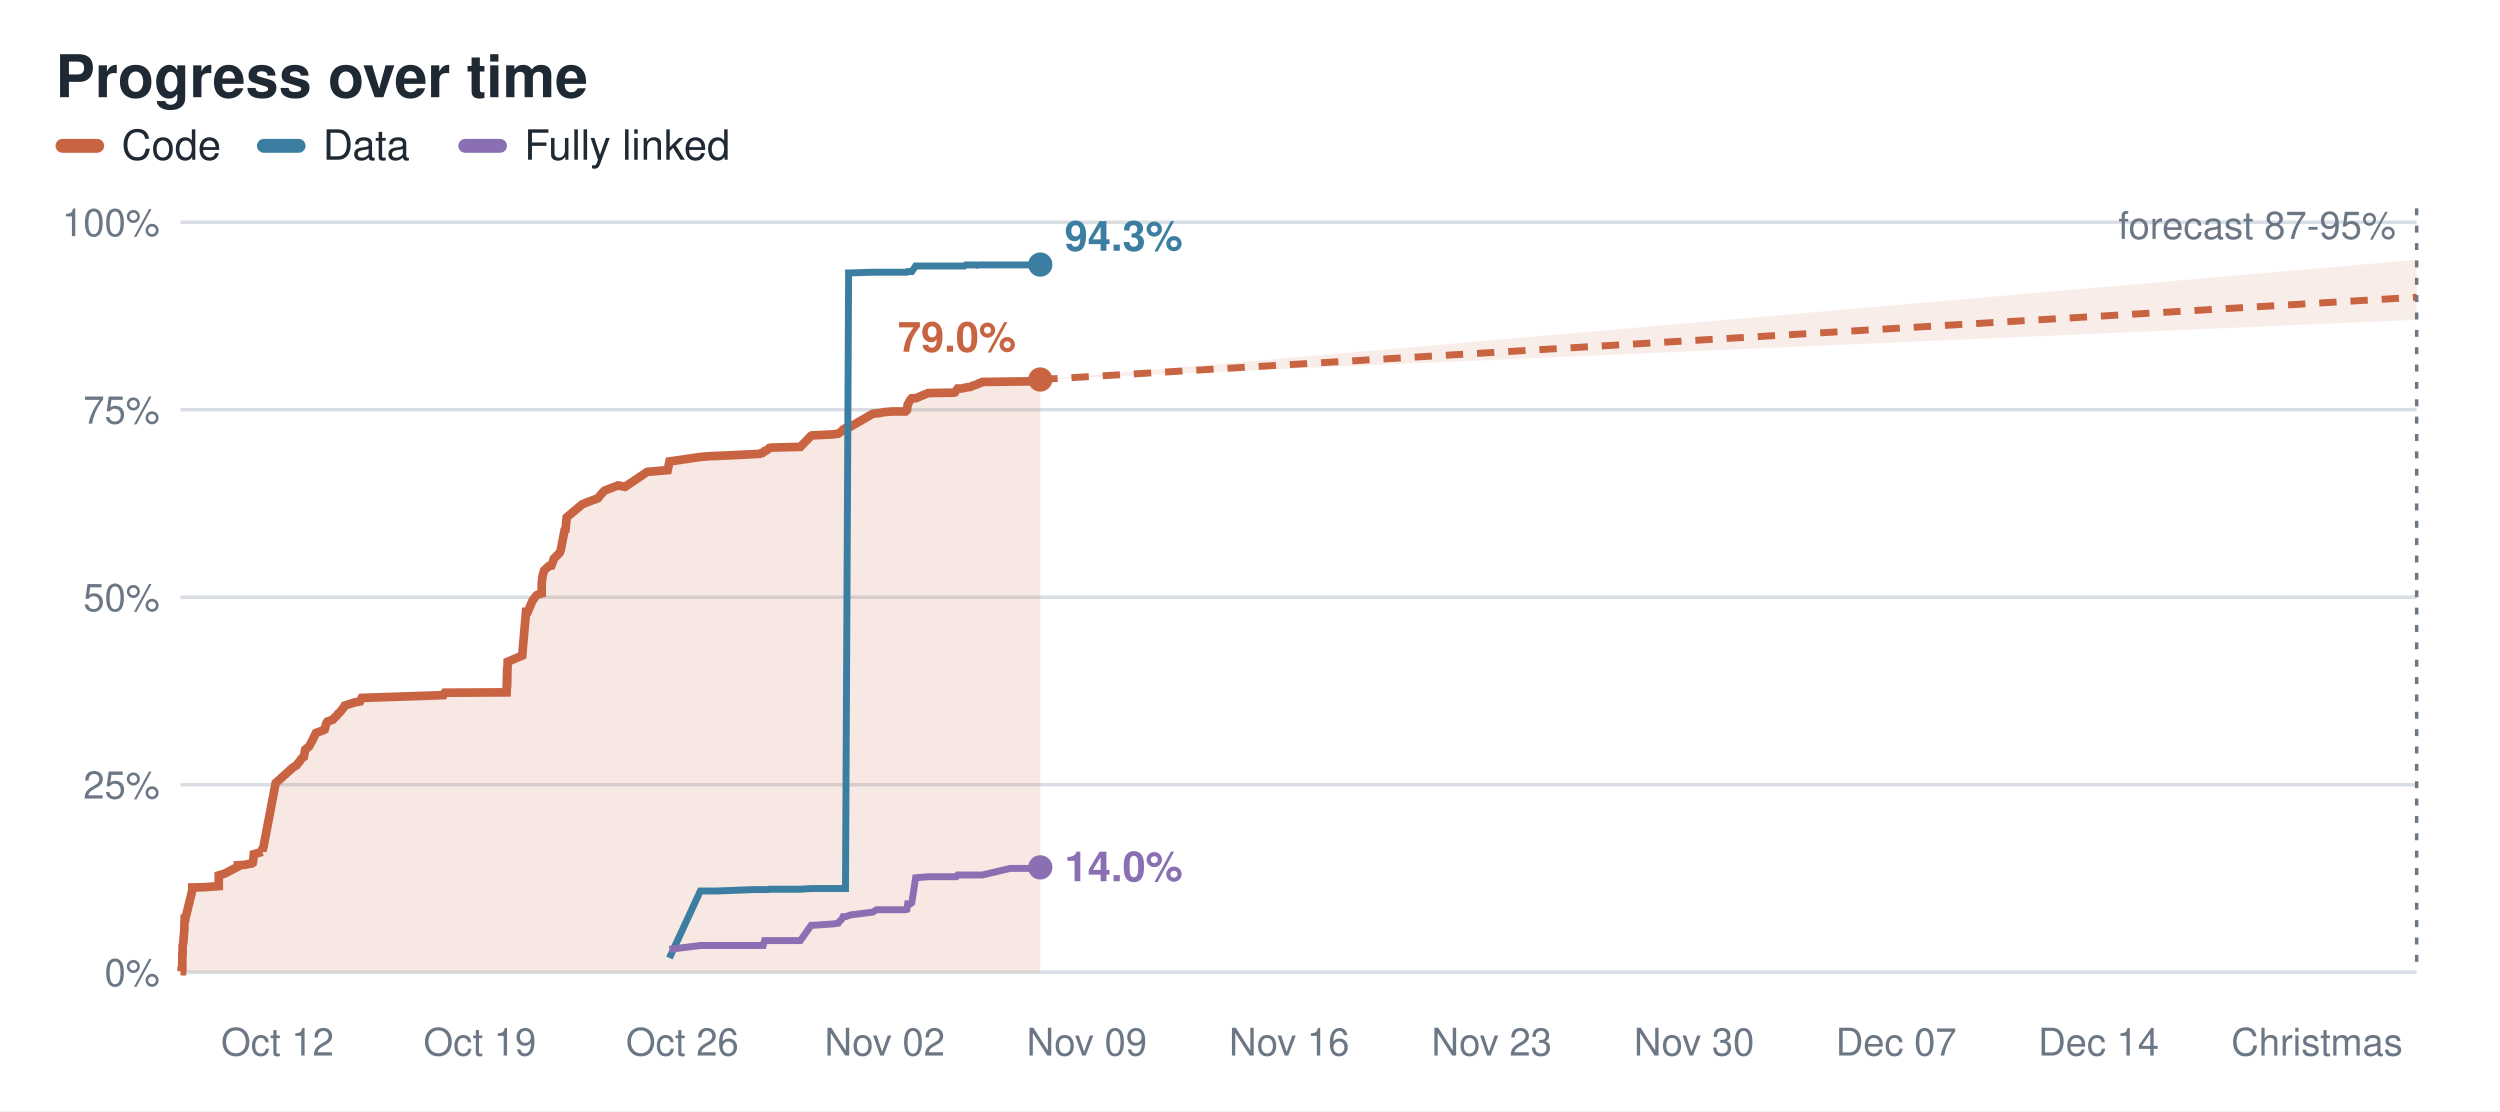
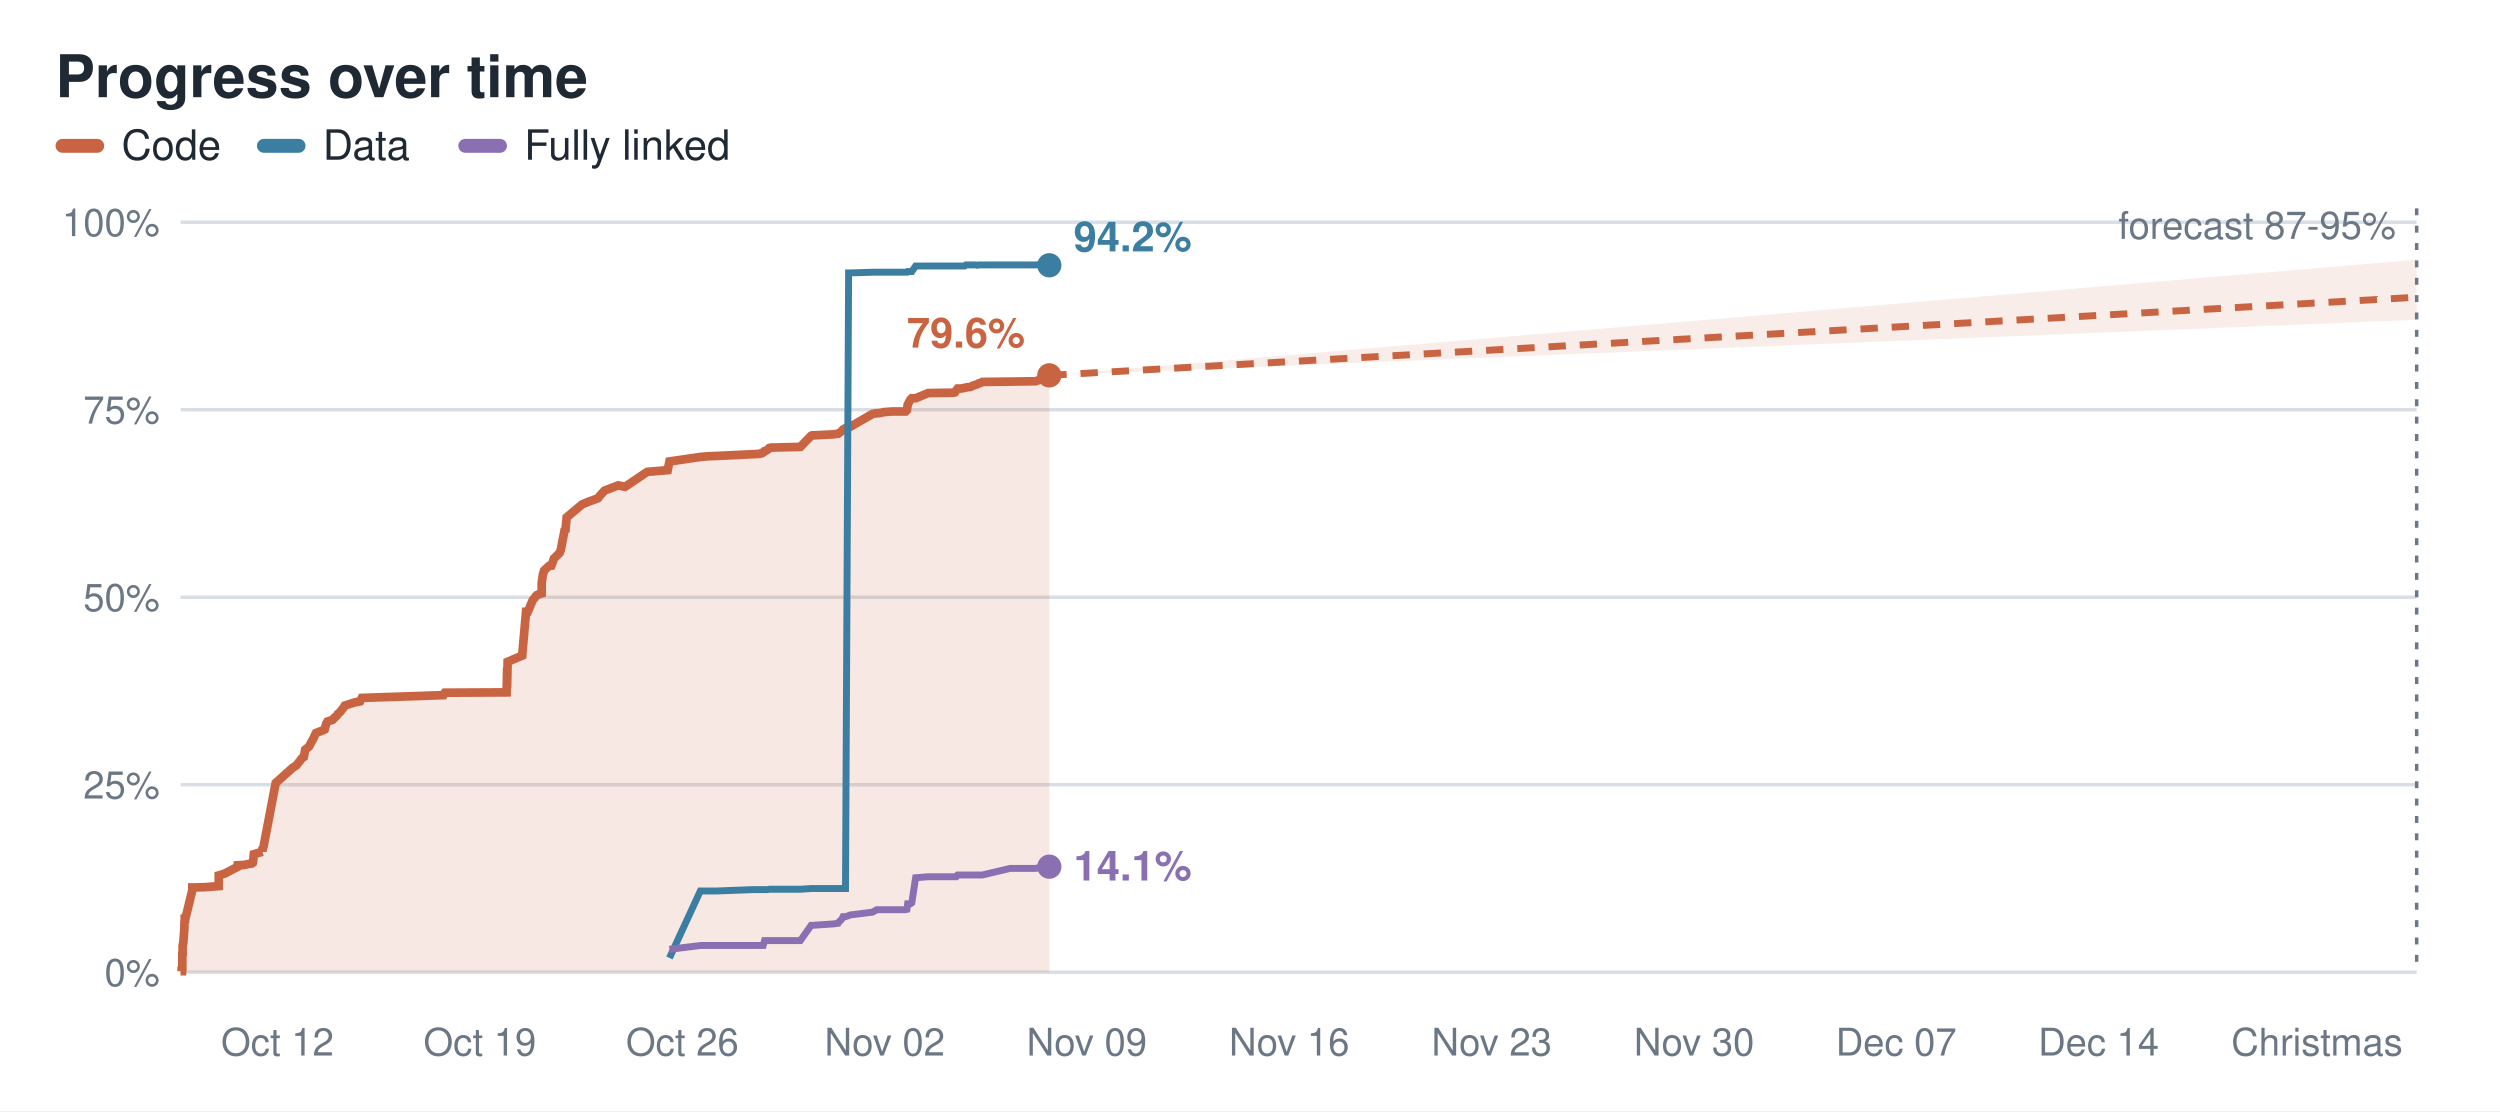
<svg xmlns="http://www.w3.org/2000/svg" viewBox="0 0 720 320" width="720" height="320" font-family="-apple-system,Segoe UI,Helvetica,Arial,sans-serif" role="img" aria-label="Progress over time">
  <rect width="100%" height="100%" fill="#ffffff" />
  <text x="16" y="28" font-size="17" font-weight="600" fill="#1f2933">Progress over time</text>
  <rect x="16" y="40" width="14" height="4" rx="2" fill="#c96442" />
  <text x="35" y="46" font-size="12" fill="#1f2933">Code</text>
  <rect x="74" y="40" width="14" height="4" rx="2" fill="#3b7ea1" />
  <text x="93" y="46" font-size="12" fill="#1f2933">Data</text>
  <rect x="132" y="40" width="14" height="4" rx="2" fill="#8a6fb3" />
  <text x="151" y="46" font-size="12" fill="#1f2933">Fully linked</text>
  <line x1="52" y1="280.0" x2="696" y2="280.0" stroke="#d9dee4" />
  <text x="46" y="284.0" font-size="11" fill="#6b7785" text-anchor="end">0%</text>
  <line x1="52" y1="226.0" x2="696" y2="226.0" stroke="#d9dee4" />
  <text x="46" y="230.0" font-size="11" fill="#6b7785" text-anchor="end">25%</text>
  <line x1="52" y1="172.0" x2="696" y2="172.0" stroke="#d9dee4" />
  <text x="46" y="176.0" font-size="11" fill="#6b7785" text-anchor="end">50%</text>
  <line x1="52" y1="118.0" x2="696" y2="118.0" stroke="#d9dee4" />
  <text x="46" y="122.0" font-size="11" fill="#6b7785" text-anchor="end">75%</text>
  <line x1="52" y1="64.0" x2="696" y2="64.0" stroke="#d9dee4" />
  <text x="46" y="68.0" font-size="11" fill="#6b7785" text-anchor="end">100%</text>
  <text x="79.9" y="304" font-size="11" fill="#6b7785" text-anchor="middle">Oct 12</text>
  <text x="138.2" y="304" font-size="11" fill="#6b7785" text-anchor="middle">Oct 19</text>
  <text x="196.5" y="304" font-size="11" fill="#6b7785" text-anchor="middle">Oct 26</text>
  <text x="254.8" y="304" font-size="11" fill="#6b7785" text-anchor="middle">Nov 02</text>
  <text x="313.0" y="304" font-size="11" fill="#6b7785" text-anchor="middle">Nov 09</text>
  <text x="371.3" y="304" font-size="11" fill="#6b7785" text-anchor="middle">Nov 16</text>
  <text x="429.6" y="304" font-size="11" fill="#6b7785" text-anchor="middle">Nov 23</text>
  <text x="487.9" y="304" font-size="11" fill="#6b7785" text-anchor="middle">Nov 30</text>
  <text x="546.1" y="304" font-size="11" fill="#6b7785" text-anchor="middle">Dec 07</text>
  <text x="604.4" y="304" font-size="11" fill="#6b7785" text-anchor="middle">Dec 14</text>
-   <polygon points="299.6,109.3 696.0,74.8 696.0,92.1" fill="#c96442" opacity="0.12" />
-   <line x1="299.6" y1="109.3" x2="696.0" y2="85.6" stroke="#c96442" stroke-width="2" stroke-dasharray="5,4" />
+   <polygon points="302.2,108.1 696.0,74.8 696.0,92.1" fill="#c96442" opacity="0.12" />
+   <line x1="302.2" y1="108.1" x2="696.0" y2="85.6" stroke="#c96442" stroke-width="2" stroke-dasharray="5,4" />
  <line x1="696.0" y1="60" x2="696.0" y2="280.0" stroke="#6b7785" stroke-dasharray="2,3" />
  <text x="692.0" y="304" font-size="11" fill="#6b7785" text-anchor="end">Christmas</text>
  <text x="690.0" y="68.8" font-size="11" fill="#6b7785" text-anchor="end">forecast 87-95%</text>
-   <polygon points="52.0,280.0 52.0,279.7 52.0,279.7 52.1,279.7 52.1,279.7 52.3,279.7 52.3,279.7 52.3,279.7 52.3,279.7 52.3,279.6 52.3,279.6 52.3,279.6 52.3,279.6 52.4,279.6 52.4,279.5 52.4,279.5 52.4,279.5 52.4,279.5 52.4,279.5 52.4,279.4 52.4,279.4 52.4,279.4 52.4,279.4 52.4,279.4 52.4,279.3 52.4,279.3 52.4,279.3 52.4,279.3 52.4,279.2 52.4,279.2 52.5,279.1 52.5,279.1 52.5,279.0 52.5,279.0 52.5,278.9 52.5,278.9 52.5,278.9 52.5,278.8 52.5,278.8 52.5,278.7 52.5,278.7 52.5,278.6 52.5,274.0 52.6,275.3 52.6,274.0 52.6,274.0 52.6,274.0 52.6,272.9 52.6,272.3 52.8,271.5 52.8,271.3 53.1,267.4 53.1,267.0 53.1,266.2 53.2,264.8 53.2,264.7 53.2,264.6 53.3,264.6 53.3,264.4 53.3,264.3 53.3,264.4 53.3,264.4 53.3,264.4 53.4,264.5 55.4,256.3 55.4,255.7 55.4,255.6 55.7,255.6 55.8,255.6 59.0,255.5 63.0,255.2 63.0,252.1 64.7,251.6 68.5,249.6 68.5,249.2 70.3,249.1 71.7,248.8 72.5,248.7 72.5,248.7 72.8,248.5 72.9,248.0 73.1,246.0 75.6,245.3 75.6,245.4 75.6,244.5 75.7,244.4 75.9,243.8 79.4,225.5 84.3,221.1 85.4,220.4 85.5,220.2 86.5,219.0 86.6,218.8 86.9,218.4 87.5,218.0 87.9,215.9 89.0,215.0 89.7,213.7 90.2,212.8 90.6,211.9 91.0,211.1 93.1,210.3 93.5,210.1 93.7,209.3 94.0,208.3 94.3,207.8 95.8,207.3 96.0,207.1 96.3,206.7 96.6,206.5 97.0,206.1 97.3,205.6 97.6,205.4 98.0,205.0 98.3,204.6 98.7,204.1 99.0,203.7 99.3,203.2 101.5,202.5 102.1,202.3 103.7,202.0 104.2,201.0 127.7,200.2 127.9,199.8 128.1,199.5 145.9,199.4 146.0,195.1 146.1,195.2 146.2,190.6 150.4,188.8 150.5,187.5 151.5,176.2 152.0,176.2 153.4,172.9 153.9,172.3 154.3,171.7 154.6,171.4 155.3,171.1 156.0,170.9 156.0,168.0 156.3,165.7 156.7,164.3 158.1,163.0 158.8,162.9 159.3,161.6 159.5,160.9 161.2,159.2 161.5,158.4 162.7,152.2 162.8,153.3 163.2,149.0 167.6,145.3 169.2,144.6 172.2,143.5 172.9,142.6 174.1,141.3 178.0,139.8 180.0,140.2 186.4,135.9 192.3,135.4 192.8,132.9 201.7,131.6 204.0,131.4 206.6,131.3 217.1,130.8 218.8,130.7 219.2,130.5 219.5,130.5 219.8,130.3 220.2,129.9 220.6,129.8 221.1,129.5 221.6,129.0 222.1,128.9 222.6,128.9 226.3,128.8 230.5,128.7 233.6,125.5 233.8,125.4 239.9,125.1 241.4,124.9 241.8,124.6 242.1,124.4 242.5,124.1 242.8,123.7 243.5,123.3 244.4,123.1 244.9,122.9 251.3,119.2 252.5,119.0 253.1,119.0 254.1,118.8 254.5,118.7 257.0,118.5 260.8,118.5 261.2,118.1 261.4,116.6 261.8,115.8 262.2,115.1 262.6,114.7 263.7,114.7 267.3,113.2 267.5,113.2 273.9,113.1 274.6,113.1 275.0,113.0 275.4,112.4 275.8,111.9 276.4,111.9 276.8,111.9 277.3,111.8 277.8,111.7 278.2,111.6 278.7,111.5 279.1,111.5 279.6,111.4 280.1,111.1 280.5,111.0 281.0,110.8 281.4,110.7 281.9,110.4 282.4,110.3 282.9,110.0 290.9,109.9 298.3,109.8 299.6,109.3 299.6,280.0" fill="#c96442" opacity="0.15" />
-   <polyline points="52.0,279.7 52.0,279.7 52.1,279.7 52.1,279.7 52.3,279.7 52.3,279.7 52.3,279.7 52.3,279.7 52.3,279.6 52.3,279.6 52.3,279.6 52.3,279.6 52.4,279.6 52.4,279.5 52.4,279.5 52.4,279.5 52.4,279.5 52.4,279.5 52.4,279.4 52.4,279.4 52.4,279.4 52.4,279.4 52.4,279.4 52.4,279.3 52.4,279.3 52.4,279.3 52.4,279.3 52.4,279.2 52.4,279.2 52.5,279.1 52.5,279.1 52.5,279.0 52.5,279.0 52.5,278.9 52.5,278.9 52.5,278.9 52.5,278.8 52.5,278.8 52.5,278.7 52.5,278.7 52.5,278.6 52.5,274.0 52.6,275.3 52.6,274.0 52.6,274.0 52.6,274.0 52.6,272.9 52.6,272.3 52.8,271.5 52.8,271.3 53.1,267.4 53.1,267.0 53.1,266.2 53.2,264.8 53.2,264.7 53.2,264.6 53.3,264.6 53.3,264.4 53.3,264.3 53.3,264.4 53.3,264.4 53.3,264.4 53.4,264.5 55.4,256.3 55.4,255.7 55.4,255.6 55.7,255.6 55.8,255.6 59.0,255.5 63.0,255.2 63.0,252.1 64.7,251.6 68.5,249.6 68.5,249.2 70.3,249.1 71.7,248.8 72.5,248.7 72.5,248.7 72.8,248.5 72.9,248.0 73.1,246.0 75.6,245.3 75.6,245.4 75.6,244.5 75.7,244.4 75.9,243.8 79.4,225.5 84.3,221.1 85.4,220.4 85.5,220.2 86.5,219.0 86.6,218.8 86.9,218.4 87.5,218.0 87.9,215.9 89.0,215.0 89.7,213.7 90.2,212.8 90.6,211.9 91.0,211.1 93.1,210.3 93.5,210.1 93.7,209.3 94.0,208.3 94.3,207.8 95.8,207.3 96.0,207.1 96.3,206.7 96.6,206.5 97.0,206.1 97.3,205.6 97.6,205.4 98.0,205.0 98.3,204.6 98.7,204.1 99.0,203.7 99.3,203.2 101.5,202.5 102.1,202.3 103.7,202.0 104.2,201.0 127.7,200.2 127.9,199.8 128.1,199.5 145.9,199.4 146.0,195.1 146.1,195.2 146.2,190.6 150.4,188.8 150.5,187.5 151.5,176.2 152.0,176.2 153.4,172.9 153.9,172.3 154.3,171.7 154.6,171.4 155.3,171.1 156.0,170.9 156.0,168.0 156.3,165.7 156.7,164.3 158.1,163.0 158.8,162.9 159.3,161.6 159.5,160.9 161.2,159.2 161.5,158.4 162.7,152.2 162.8,153.3 163.2,149.0 167.6,145.3 169.2,144.6 172.2,143.5 172.9,142.6 174.1,141.3 178.0,139.8 180.0,140.2 186.4,135.9 192.3,135.4 192.8,132.9 201.7,131.6 204.0,131.4 206.6,131.3 217.1,130.8 218.8,130.7 219.2,130.5 219.5,130.5 219.8,130.3 220.2,129.9 220.6,129.8 221.1,129.5 221.6,129.0 222.1,128.9 222.6,128.9 226.3,128.8 230.5,128.7 233.6,125.5 233.8,125.4 239.9,125.1 241.4,124.9 241.8,124.6 242.1,124.4 242.5,124.1 242.8,123.7 243.5,123.3 244.4,123.1 244.9,122.9 251.3,119.2 252.5,119.0 253.1,119.0 254.1,118.8 254.5,118.7 257.0,118.5 260.8,118.5 261.2,118.1 261.4,116.6 261.8,115.8 262.2,115.1 262.6,114.7 263.7,114.7 267.3,113.2 267.5,113.2 273.9,113.1 274.6,113.1 275.0,113.0 275.4,112.4 275.8,111.9 276.4,111.9 276.8,111.9 277.3,111.8 277.8,111.7 278.2,111.6 278.7,111.5 279.1,111.5 279.6,111.4 280.1,111.1 280.5,111.0 281.0,110.8 281.4,110.7 281.9,110.4 282.4,110.3 282.9,110.0 290.9,109.9 298.3,109.8 299.6,109.3" fill="none" stroke="#c96442" stroke-width="2.5" />
-   <circle cx="299.6" cy="109.3" r="3.5" fill="#c96442" />
-   <text x="292.6" y="101.3" font-size="12" font-weight="600" fill="#c96442" text-anchor="end">79.0%</text>
-   <polyline points="192.8,275.9 201.7,256.6 204.0,256.6 206.6,256.6 217.1,256.2 218.8,256.2 219.2,256.2 219.5,256.2 219.8,256.2 220.2,256.2 220.6,256.2 221.1,256.2 221.6,256.1 222.1,256.1 222.6,256.1 226.3,256.1 230.5,256.1 233.6,255.9 233.8,255.9 239.9,255.9 241.4,255.9 241.8,255.9 242.1,255.9 242.5,255.9 242.8,255.9 243.5,255.9 244.4,78.6 244.9,78.6 251.3,78.4 252.5,78.4 253.1,78.4 254.1,78.4 254.5,78.4 257.0,78.4 260.8,78.4 261.2,78.4 261.4,78.2 261.8,78.2 262.2,78.2 262.6,78.2 263.7,76.6 267.3,76.6 267.5,76.6 273.9,76.6 274.6,76.6 275.0,76.6 275.4,76.6 275.8,76.6 276.4,76.6 276.8,76.6 277.3,76.6 277.8,76.6 278.2,76.3 278.7,76.3 279.1,76.3 279.6,76.3 280.1,76.3 280.5,76.3 281.0,76.3 281.4,76.4 281.9,76.3 282.4,76.3 282.9,76.3 290.9,76.3 298.3,76.3 299.6,76.2" fill="none" stroke="#3b7ea1" stroke-width="2" />
-   <circle cx="299.6" cy="76.2" r="3.5" fill="#3b7ea1" />
-   <text x="306.6" y="72.2" font-size="12" font-weight="600" fill="#3b7ea1">94.3%</text>
-   <polyline points="192.8,273.4 201.7,272.3 204.0,272.3 206.6,272.3 217.1,272.3 218.8,272.3 219.2,272.3 219.5,272.3 219.8,272.3 220.2,270.9 220.6,270.9 221.1,270.9 221.6,270.9 222.1,270.9 222.6,270.9 226.3,270.9 230.5,270.9 233.6,266.5 233.8,266.5 239.9,266.1 241.4,265.9 241.8,265.3 242.1,265.1 242.5,264.6 242.8,264.0 243.5,264.0 244.4,263.7 244.9,263.5 251.3,262.7 252.5,262.0 253.1,262.0 254.1,262.0 254.5,262.0 257.0,262.0 260.8,262.0 261.2,261.9 261.4,260.3 261.8,260.3 262.2,260.3 262.6,260.0 263.7,252.8 267.3,252.5 267.5,252.5 273.9,252.5 274.6,252.5 275.0,252.5 275.4,252.5 275.8,252.0 276.4,252.0 276.8,252.0 277.3,252.0 277.8,252.0 278.2,252.0 278.7,252.0 279.1,252.0 279.6,252.0 280.1,252.0 280.5,252.0 281.0,252.0 281.4,252.0 281.9,252.0 282.4,252.0 282.9,252.0 290.9,250.1 298.3,250.1 299.6,249.8" fill="none" stroke="#8a6fb3" stroke-width="2" />
-   <circle cx="299.6" cy="249.8" r="3.5" fill="#8a6fb3" />
-   <text x="306.6" y="253.8" font-size="12" font-weight="600" fill="#8a6fb3">14.0%</text>
+   <polygon points="52.0,280.0 52.0,279.7 52.0,279.7 52.1,279.7 52.1,279.7 52.3,279.7 52.3,279.7 52.3,279.7 52.3,279.7 52.3,279.6 52.3,279.6 52.3,279.6 52.3,279.6 52.4,279.6 52.4,279.5 52.4,279.5 52.4,279.5 52.4,279.5 52.4,279.5 52.4,279.4 52.4,279.4 52.4,279.4 52.4,279.4 52.4,279.4 52.4,279.3 52.4,279.3 52.4,279.3 52.4,279.3 52.4,279.2 52.4,279.2 52.5,279.1 52.5,279.1 52.5,279.0 52.5,279.0 52.5,278.9 52.5,278.9 52.5,278.9 52.5,278.8 52.5,278.8 52.5,278.7 52.5,278.7 52.5,278.6 52.5,274.0 52.6,275.3 52.6,274.0 52.6,274.0 52.6,274.0 52.6,272.9 52.6,272.3 52.8,271.5 52.8,271.3 53.1,267.4 53.1,267.0 53.1,266.2 53.2,264.8 53.2,264.7 53.2,264.6 53.3,264.6 53.3,264.4 53.3,264.3 53.3,264.4 53.3,264.4 53.3,264.4 53.4,264.5 55.4,256.3 55.4,255.7 55.4,255.6 55.7,255.6 55.8,255.6 59.0,255.5 63.0,255.2 63.0,252.1 64.7,251.6 68.5,249.6 68.5,249.2 70.3,249.1 71.7,248.8 72.5,248.7 72.5,248.7 72.8,248.5 72.9,248.0 73.1,246.0 75.6,245.3 75.6,245.4 75.6,244.5 75.7,244.4 75.9,243.8 79.4,225.5 84.3,221.1 85.4,220.4 85.5,220.2 86.5,219.0 86.6,218.8 86.9,218.4 87.5,218.0 87.9,215.9 89.0,215.0 89.7,213.7 90.2,212.8 90.6,211.9 91.0,211.1 93.1,210.3 93.5,210.1 93.7,209.3 94.0,208.3 94.3,207.8 95.8,207.3 96.0,207.1 96.3,206.7 96.6,206.5 97.0,206.1 97.3,205.6 97.6,205.4 98.0,205.0 98.3,204.6 98.7,204.1 99.0,203.7 99.3,203.2 101.5,202.5 102.1,202.3 103.7,202.0 104.2,201.0 127.7,200.2 127.9,199.8 128.1,199.5 145.9,199.4 146.0,195.1 146.1,195.2 146.2,190.6 150.4,188.8 150.5,187.5 151.5,176.2 152.0,176.2 153.4,172.9 153.9,172.3 154.3,171.7 154.6,171.4 155.3,171.1 156.0,170.9 156.0,168.0 156.3,165.7 156.7,164.3 158.1,163.0 158.8,162.9 159.3,161.6 159.5,160.9 161.2,159.2 161.5,158.4 162.7,152.2 162.8,153.3 163.2,149.0 167.6,145.3 169.2,144.6 172.2,143.5 172.9,142.6 174.1,141.3 178.0,139.8 180.0,140.2 186.4,135.9 192.3,135.4 192.8,132.9 201.7,131.6 204.0,131.4 206.6,131.3 217.1,130.8 218.8,130.7 219.2,130.5 219.5,130.5 219.8,130.3 220.2,129.9 220.6,129.8 221.1,129.5 221.6,129.0 222.1,128.9 222.6,128.9 226.3,128.8 230.5,128.7 233.6,125.5 233.8,125.4 239.9,125.1 241.4,124.9 241.8,124.6 242.1,124.4 242.5,124.1 242.8,123.7 243.5,123.3 244.4,123.1 244.9,122.9 251.3,119.2 252.5,119.0 253.1,119.0 254.1,118.8 254.5,118.7 257.0,118.5 260.8,118.5 261.2,118.1 261.4,116.6 261.8,115.8 262.2,115.1 262.6,114.7 263.7,114.7 267.3,113.2 267.5,113.2 273.9,113.1 274.6,113.1 275.0,113.0 275.4,112.4 275.8,111.9 276.4,111.9 276.8,111.9 277.3,111.8 277.8,111.7 278.2,111.6 278.7,111.5 279.1,111.5 279.6,111.4 280.1,111.1 280.5,111.0 281.0,110.8 281.4,110.7 281.9,110.4 282.4,110.3 282.9,110.0 290.9,109.9 298.3,109.8 299.6,109.3 300.5,108.9 301.3,108.6 301.7,108.3 302.2,108.1 302.2,280.0" fill="#c96442" opacity="0.15" />
+   <polyline points="52.0,279.7 52.0,279.7 52.1,279.7 52.1,279.7 52.3,279.7 52.3,279.7 52.3,279.7 52.3,279.7 52.3,279.6 52.3,279.6 52.3,279.6 52.3,279.6 52.4,279.6 52.4,279.5 52.4,279.5 52.4,279.5 52.4,279.5 52.4,279.5 52.4,279.4 52.4,279.4 52.4,279.4 52.4,279.4 52.4,279.4 52.4,279.3 52.4,279.3 52.4,279.3 52.4,279.3 52.4,279.2 52.4,279.2 52.5,279.1 52.5,279.1 52.5,279.0 52.5,279.0 52.5,278.9 52.5,278.9 52.5,278.9 52.5,278.8 52.5,278.8 52.5,278.7 52.5,278.7 52.5,278.6 52.5,274.0 52.6,275.3 52.6,274.0 52.6,274.0 52.6,274.0 52.6,272.9 52.6,272.3 52.8,271.5 52.8,271.3 53.1,267.4 53.1,267.0 53.1,266.2 53.2,264.8 53.2,264.7 53.2,264.6 53.3,264.6 53.3,264.4 53.3,264.3 53.3,264.4 53.3,264.4 53.3,264.4 53.4,264.5 55.4,256.3 55.4,255.7 55.4,255.6 55.7,255.6 55.8,255.6 59.0,255.5 63.0,255.2 63.0,252.1 64.7,251.6 68.5,249.6 68.5,249.2 70.3,249.1 71.7,248.8 72.5,248.7 72.5,248.7 72.8,248.5 72.9,248.0 73.1,246.0 75.6,245.3 75.6,245.4 75.6,244.5 75.7,244.4 75.9,243.8 79.4,225.5 84.3,221.1 85.4,220.4 85.5,220.2 86.5,219.0 86.6,218.8 86.9,218.4 87.5,218.0 87.9,215.9 89.0,215.0 89.7,213.7 90.2,212.8 90.6,211.9 91.0,211.1 93.1,210.3 93.5,210.1 93.7,209.3 94.0,208.3 94.3,207.8 95.8,207.3 96.0,207.1 96.3,206.7 96.6,206.5 97.0,206.1 97.3,205.6 97.6,205.4 98.0,205.0 98.3,204.6 98.7,204.1 99.0,203.7 99.3,203.2 101.5,202.5 102.1,202.3 103.7,202.0 104.2,201.0 127.7,200.2 127.9,199.8 128.1,199.5 145.9,199.4 146.0,195.1 146.1,195.2 146.2,190.6 150.4,188.8 150.5,187.5 151.5,176.2 152.0,176.2 153.4,172.9 153.9,172.3 154.3,171.7 154.6,171.4 155.3,171.1 156.0,170.9 156.0,168.0 156.3,165.7 156.7,164.3 158.1,163.0 158.8,162.9 159.3,161.6 159.5,160.9 161.2,159.2 161.5,158.4 162.7,152.2 162.8,153.3 163.2,149.0 167.6,145.3 169.2,144.6 172.2,143.5 172.9,142.6 174.1,141.3 178.0,139.8 180.0,140.2 186.4,135.9 192.3,135.4 192.8,132.9 201.7,131.6 204.0,131.4 206.6,131.3 217.1,130.8 218.8,130.7 219.2,130.5 219.5,130.5 219.8,130.3 220.2,129.9 220.6,129.8 221.1,129.5 221.6,129.0 222.1,128.9 222.6,128.9 226.3,128.8 230.5,128.7 233.6,125.5 233.8,125.4 239.9,125.1 241.4,124.9 241.8,124.6 242.1,124.4 242.5,124.1 242.8,123.7 243.5,123.3 244.4,123.1 244.9,122.9 251.3,119.2 252.5,119.0 253.1,119.0 254.1,118.8 254.5,118.7 257.0,118.5 260.8,118.5 261.2,118.1 261.4,116.6 261.8,115.8 262.2,115.1 262.6,114.7 263.7,114.7 267.3,113.2 267.5,113.2 273.9,113.1 274.6,113.1 275.0,113.0 275.4,112.4 275.8,111.9 276.4,111.9 276.8,111.9 277.3,111.8 277.8,111.7 278.2,111.6 278.7,111.5 279.1,111.5 279.6,111.4 280.1,111.1 280.5,111.0 281.0,110.8 281.4,110.7 281.9,110.4 282.4,110.3 282.9,110.0 290.9,109.9 298.3,109.8 299.6,109.3 300.5,108.9 301.3,108.6 301.7,108.3 302.2,108.1" fill="none" stroke="#c96442" stroke-width="2.5" />
+   <circle cx="302.2" cy="108.1" r="3.5" fill="#c96442" />
+   <text x="295.2" y="100.1" font-size="12" font-weight="600" fill="#c96442" text-anchor="end">79.6%</text>
+   <polyline points="192.8,275.9 201.7,256.6 204.0,256.6 206.6,256.6 217.1,256.2 218.8,256.2 219.2,256.2 219.5,256.2 219.8,256.2 220.2,256.2 220.6,256.2 221.1,256.2 221.6,256.1 222.1,256.1 222.6,256.1 226.3,256.1 230.5,256.1 233.6,255.9 233.8,255.9 239.9,255.9 241.4,255.9 241.8,255.9 242.1,255.9 242.5,255.9 242.8,255.9 243.5,255.9 244.4,78.6 244.9,78.6 251.3,78.4 252.5,78.4 253.1,78.4 254.1,78.4 254.5,78.4 257.0,78.4 260.8,78.4 261.2,78.4 261.4,78.2 261.8,78.2 262.2,78.2 262.6,78.2 263.7,76.6 267.3,76.6 267.5,76.6 273.9,76.6 274.6,76.6 275.0,76.6 275.4,76.6 275.8,76.6 276.4,76.6 276.8,76.6 277.3,76.6 277.8,76.6 278.2,76.3 278.7,76.3 279.1,76.3 279.6,76.3 280.1,76.3 280.5,76.3 281.0,76.3 281.4,76.4 281.9,76.3 282.4,76.3 282.9,76.3 290.9,76.3 298.3,76.3 299.6,76.2 300.5,76.4 301.3,76.4 301.7,76.4 302.2,76.4" fill="none" stroke="#3b7ea1" stroke-width="2" />
+   <circle cx="302.2" cy="76.4" r="3.5" fill="#3b7ea1" />
+   <text x="309.2" y="72.4" font-size="12" font-weight="600" fill="#3b7ea1">94.2%</text>
+   <polyline points="192.8,273.4 201.7,272.3 204.0,272.3 206.6,272.3 217.1,272.3 218.8,272.3 219.2,272.3 219.5,272.3 219.8,272.3 220.2,270.9 220.6,270.9 221.1,270.9 221.6,270.9 222.1,270.9 222.6,270.9 226.3,270.9 230.5,270.9 233.6,266.5 233.8,266.5 239.9,266.1 241.4,265.9 241.8,265.3 242.1,265.1 242.5,264.6 242.8,264.0 243.5,264.0 244.4,263.7 244.9,263.5 251.3,262.7 252.5,262.0 253.1,262.0 254.1,262.0 254.5,262.0 257.0,262.0 260.8,262.0 261.2,261.9 261.4,260.3 261.8,260.3 262.2,260.3 262.6,260.0 263.7,252.8 267.3,252.5 267.5,252.5 273.9,252.5 274.6,252.5 275.0,252.5 275.4,252.5 275.8,252.0 276.4,252.0 276.8,252.0 277.3,252.0 277.8,252.0 278.2,252.0 278.7,252.0 279.1,252.0 279.6,252.0 280.1,252.0 280.5,252.0 281.0,252.0 281.4,252.0 281.9,252.0 282.4,252.0 282.9,252.0 290.9,250.1 298.3,250.1 299.6,249.8 300.5,249.8 301.3,249.8 301.7,249.8 302.2,249.6" fill="none" stroke="#8a6fb3" stroke-width="2" />
+   <circle cx="302.2" cy="249.6" r="3.5" fill="#8a6fb3" />
+   <text x="309.2" y="253.6" font-size="12" font-weight="600" fill="#8a6fb3">14.1%</text>
</svg>
